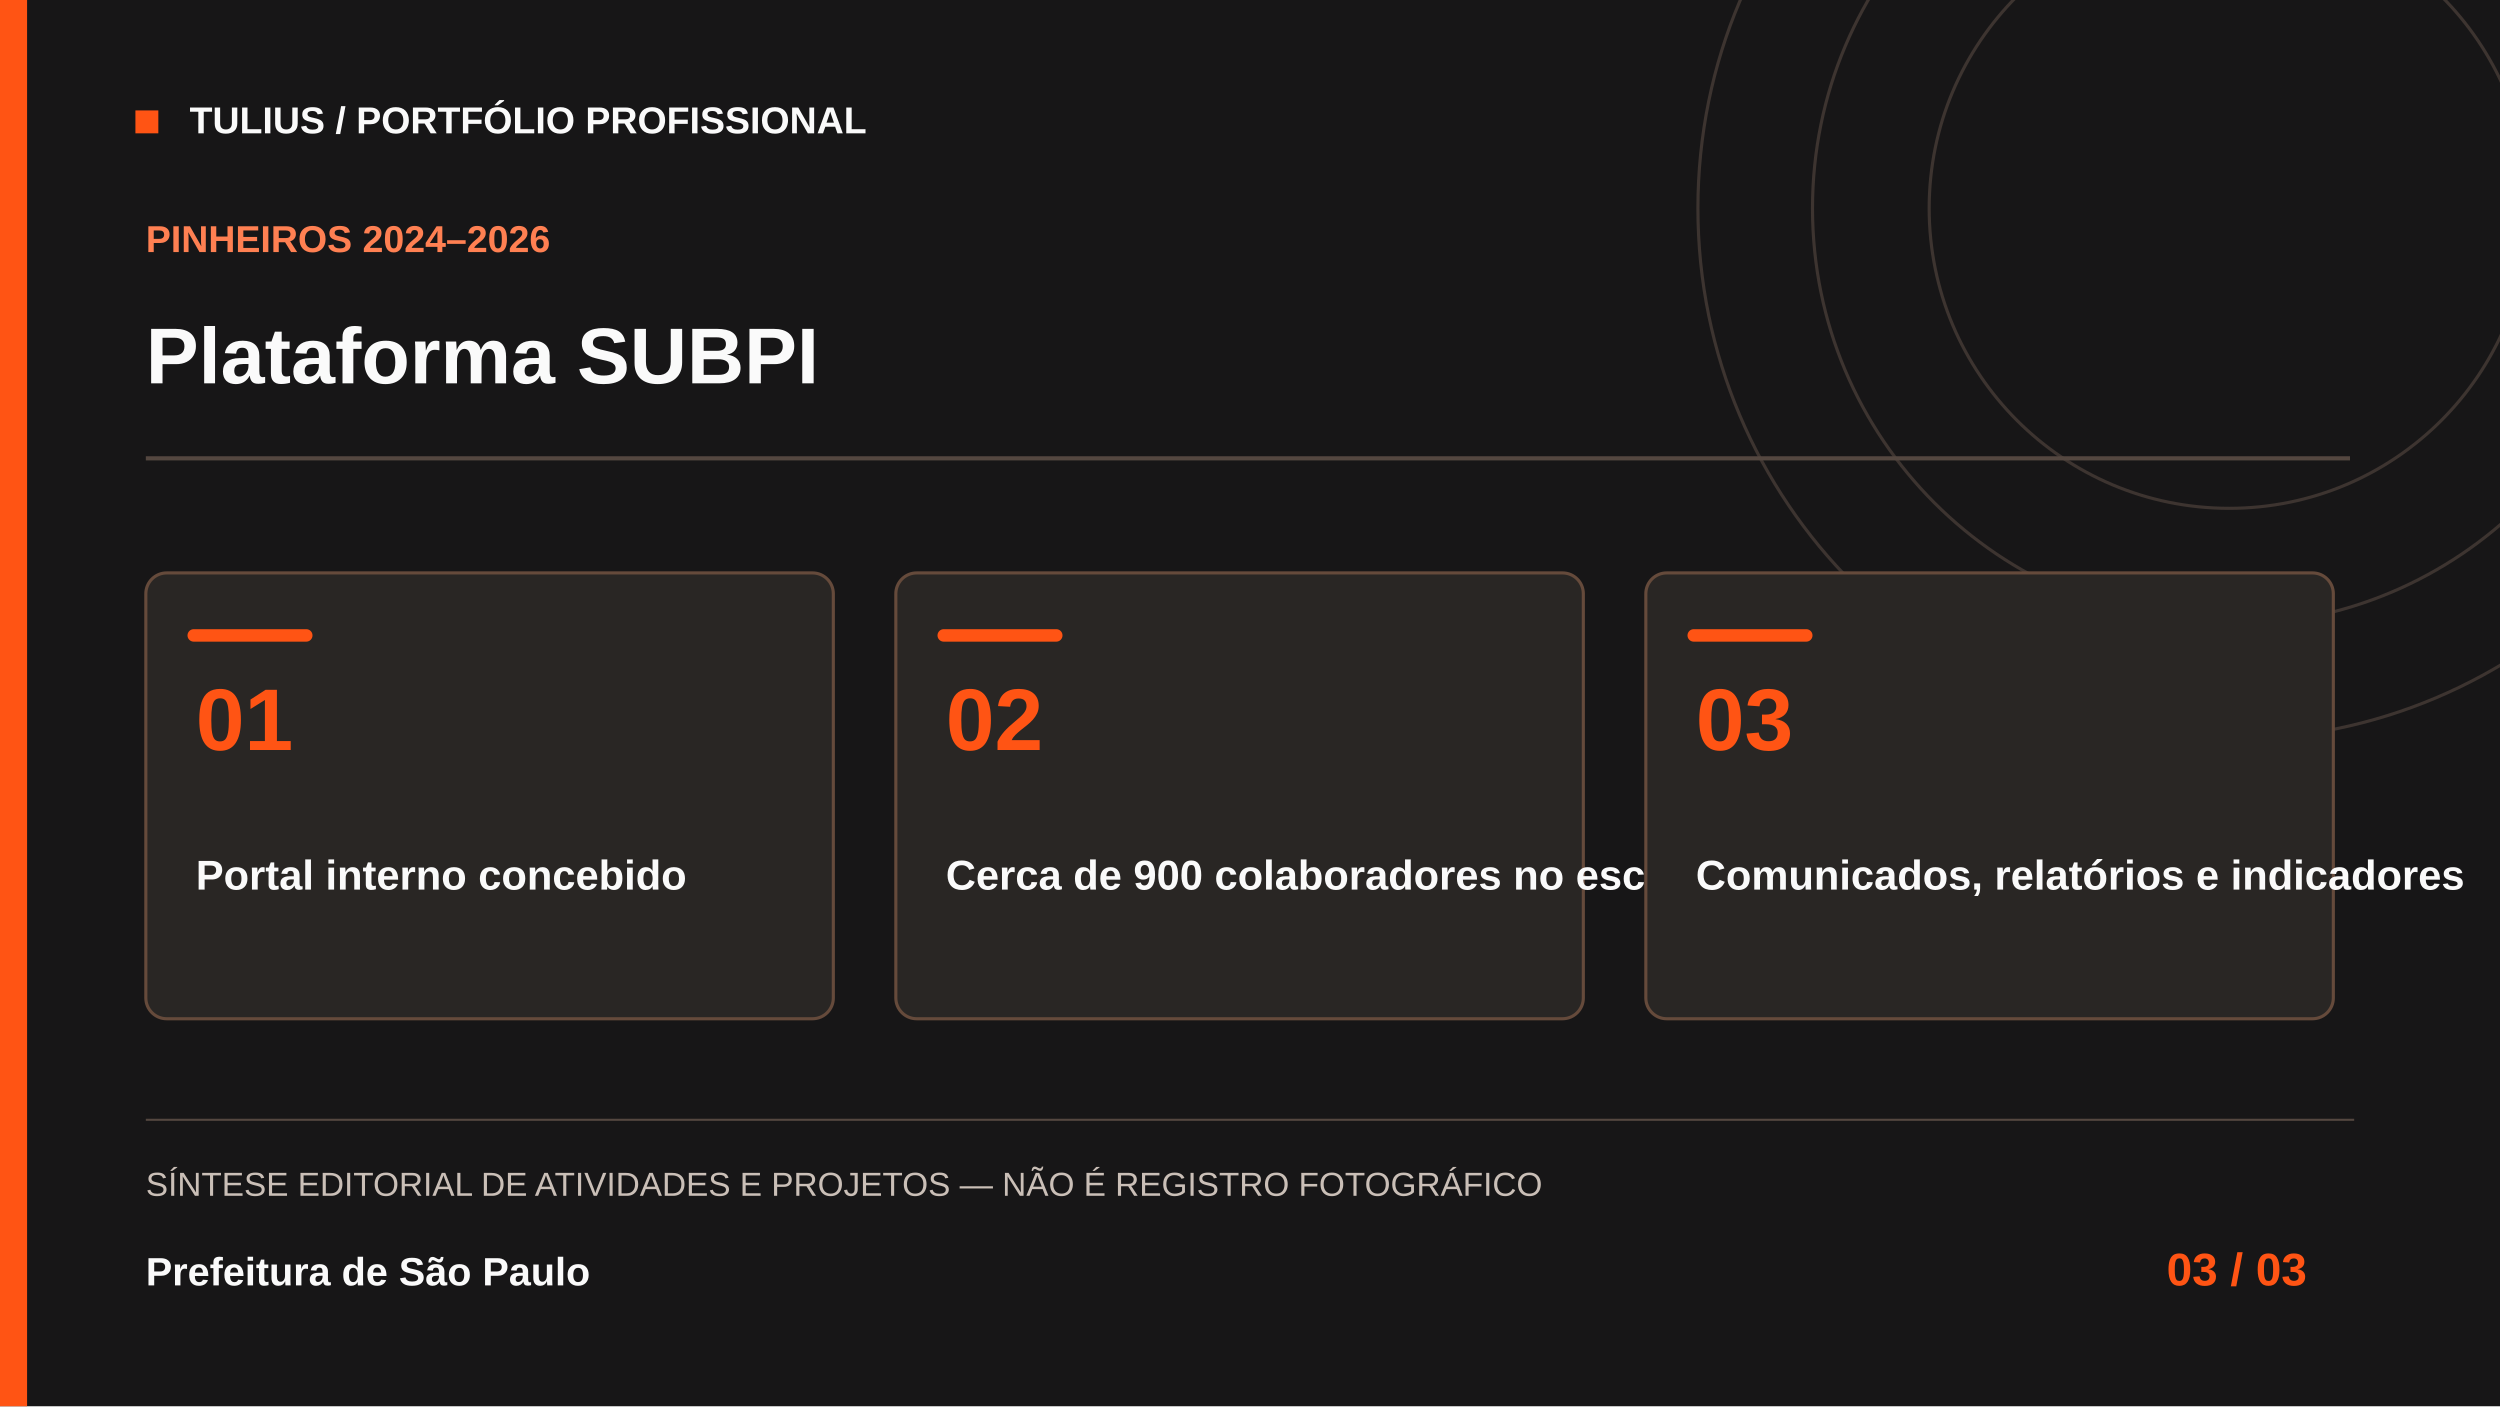
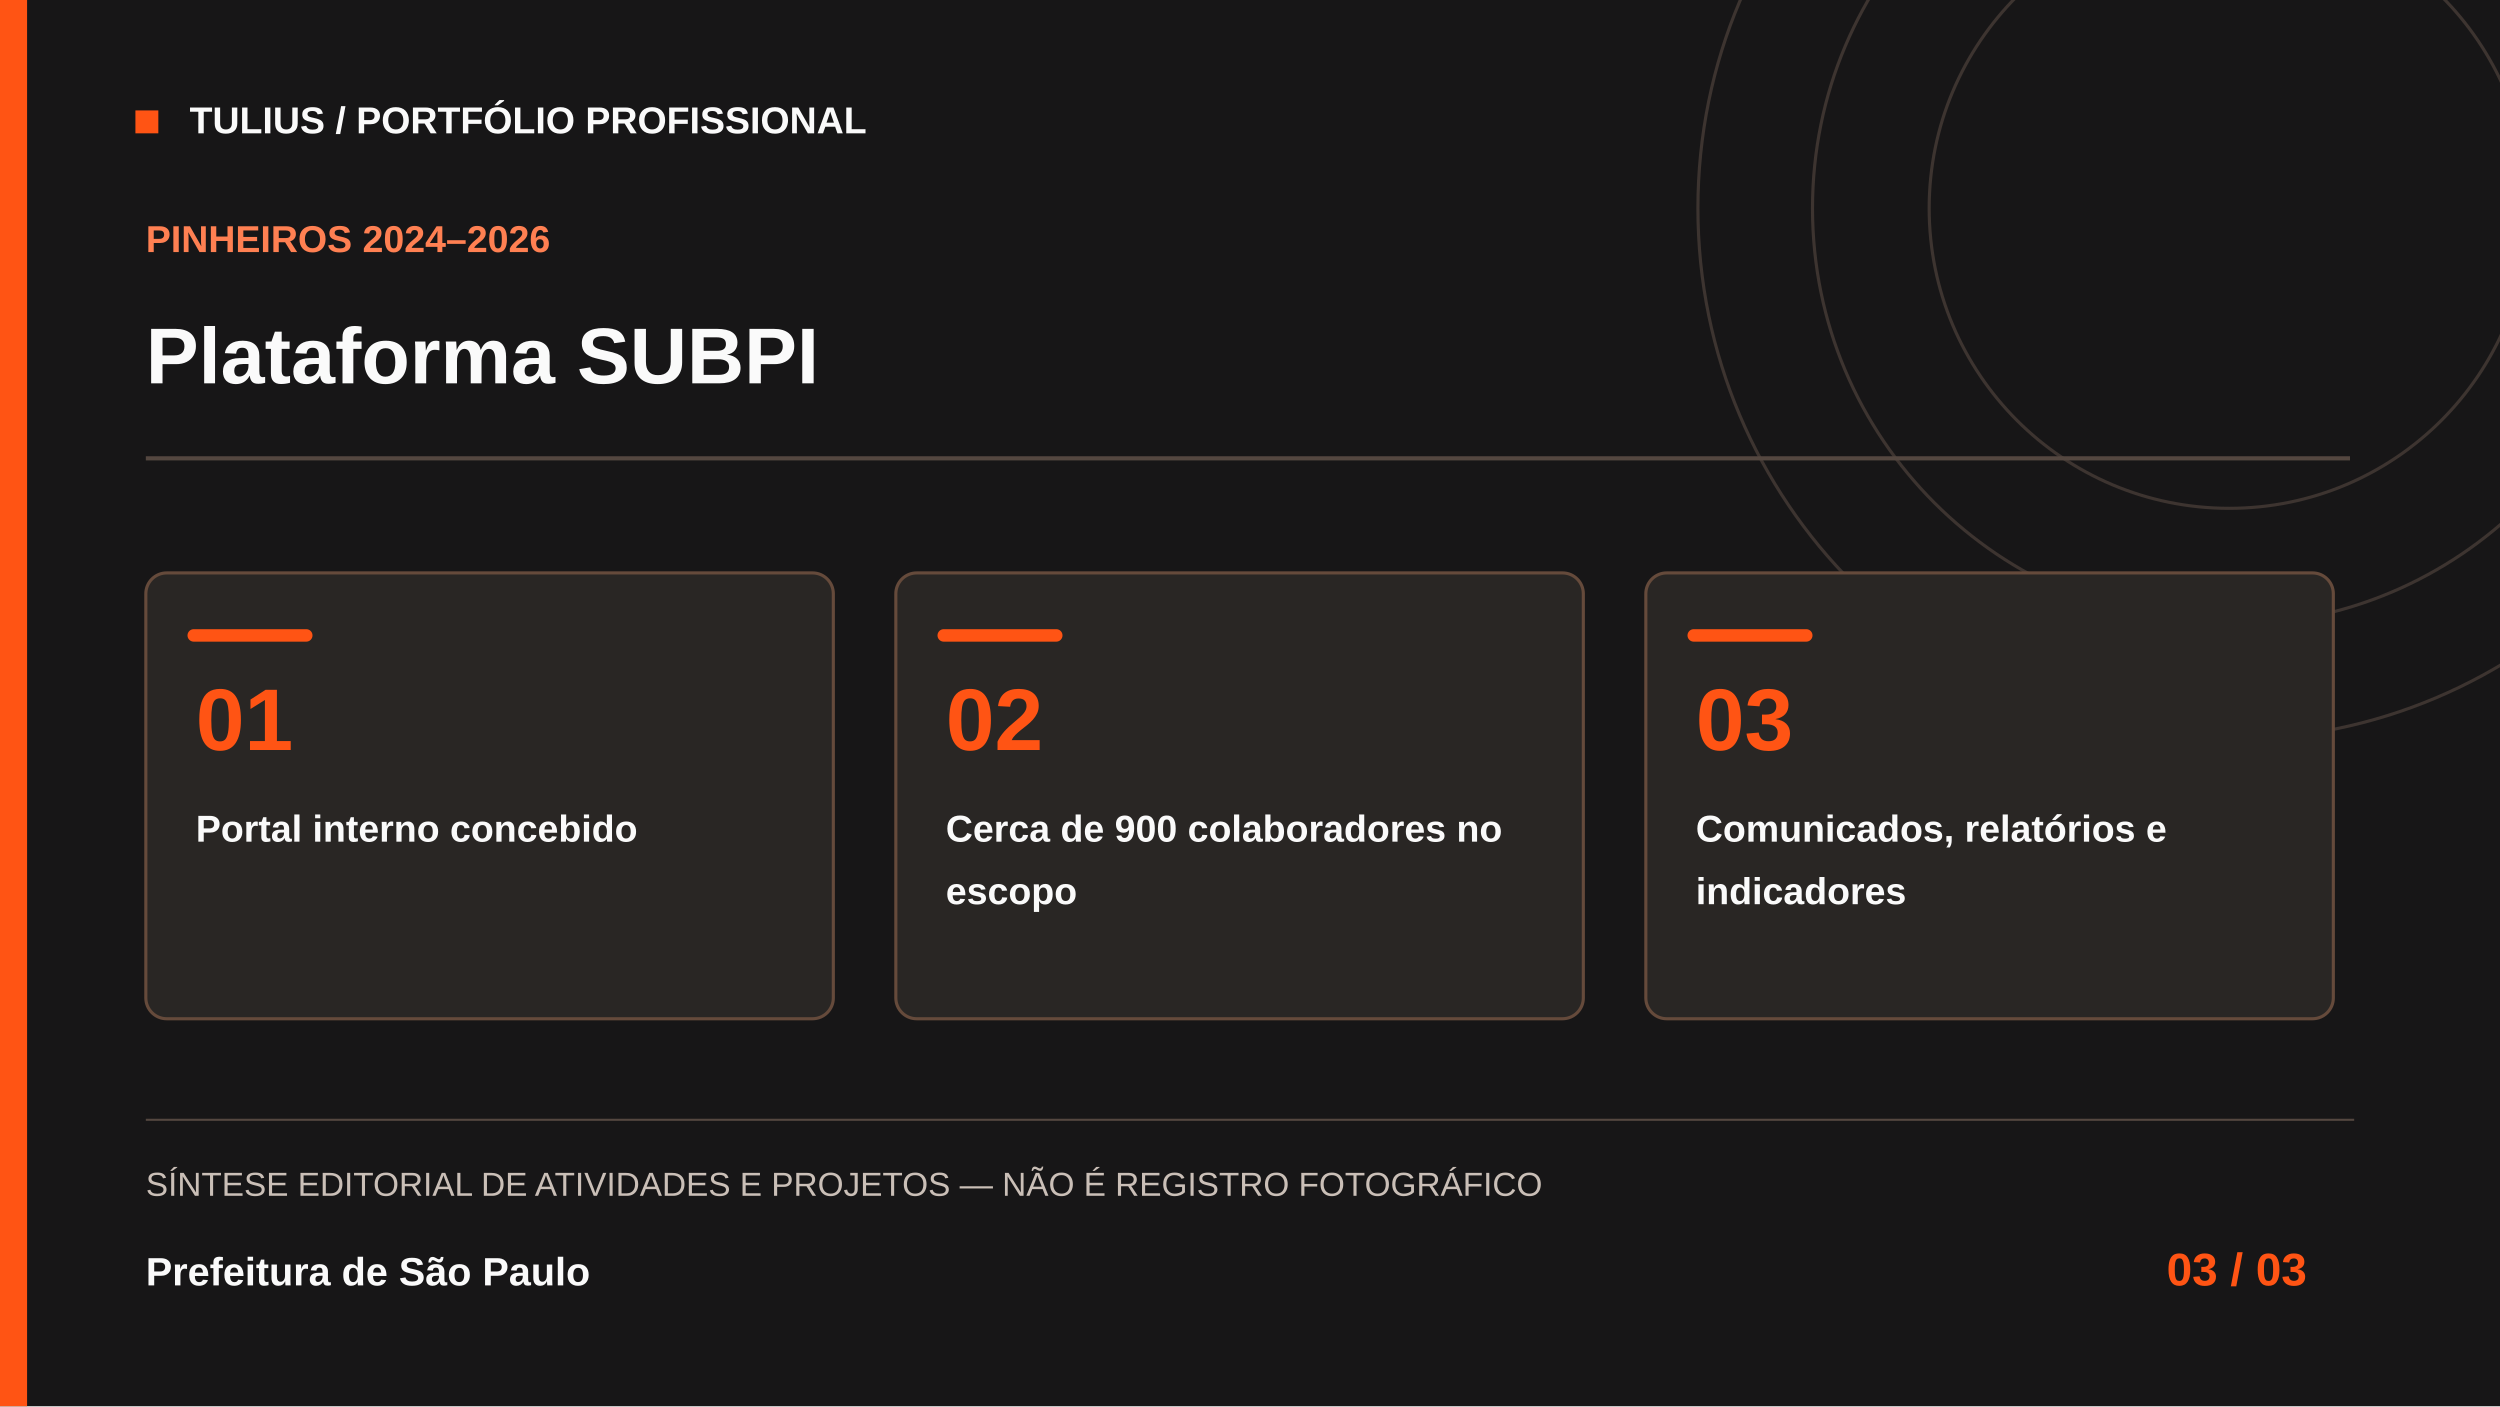
<svg xmlns="http://www.w3.org/2000/svg" width="1200" height="675" viewBox="0 0 1200 675" role="img" aria-labelledby="title desc">
  <rect width="1200" height="675" fill="#171617" />
  <rect x="0" y="0" width="13" height="675" fill="#FF5414" />
  <circle cx="1070" cy="100" r="255" fill="none" stroke="#3d3430" stroke-width="1.5" />
  <circle cx="1070" cy="100" r="200" fill="none" stroke="#3d3430" stroke-width="1.5" />
  <circle cx="1070" cy="100" r="144" fill="none" stroke="#3d3430" stroke-width="1.5" />
  <rect x="65" y="53" width="11" height="11" fill="#FF5414" />
  <text x="91" y="64" fill="#FAFAFA" font-family="Arial, Helvetica, sans-serif" font-size="18" font-weight="700">TULIUS  /  PORTFÓLIO PROFISSIONAL</text>
  <text x="70" y="121" fill="#FF8052" font-family="Arial, Helvetica, sans-serif" font-size="18" font-weight="700">PINHEIROS 2024–2026</text>
  <text x="70" y="184" fill="#FAFAFA" font-family="Arial, Helvetica, sans-serif" font-size="38" font-weight="700">Plataforma SUBPI</text>
  <line x1="70" y1="220" x2="1128" y2="220" stroke="#544740" stroke-width="2" />
  <g>
    <rect x="70" y="275" width="330" height="214" rx="10" fill="#292624" stroke="#654a3b" stroke-width="1.5" />
    <rect x="90" y="302" width="60" height="6" rx="3" fill="#FF5414" />
    <text x="94" y="360" fill="#FF5414" font-family="Arial, Helvetica, sans-serif" font-size="42" font-weight="700">01</text>
-     <text x="94" y="427" fill="#FAFAFA" font-family="Arial, Helvetica, sans-serif" font-size="20" font-weight="600">Portal interno concebido</text>
+     <text x="94" y="404" fill="#FAFAFA" font-family="Arial, Helvetica, sans-serif" font-size="18" font-weight="600">
+       <tspan x="94" dy="0">Portal interno concebido</tspan>
+     </text>
  </g>
  <g>
    <rect x="430" y="275" width="330" height="214" rx="10" fill="#292624" stroke="#654a3b" stroke-width="1.5" />
    <rect x="450" y="302" width="60" height="6" rx="3" fill="#FF5414" />
    <text x="454" y="360" fill="#FF5414" font-family="Arial, Helvetica, sans-serif" font-size="42" font-weight="700">02</text>
-     <text x="454" y="427" fill="#FAFAFA" font-family="Arial, Helvetica, sans-serif" font-size="20" font-weight="600">Cerca de 900 colaboradores no escopo</text>
+     <text x="454" y="404" fill="#FAFAFA" font-family="Arial, Helvetica, sans-serif" font-size="18" font-weight="600">
+       <tspan x="454" dy="0">Cerca de 900 colaboradores no</tspan>
+       <tspan x="454" dy="30">escopo</tspan>
+     </text>
  </g>
  <g>
    <rect x="790" y="275" width="330" height="214" rx="10" fill="#292624" stroke="#654a3b" stroke-width="1.5" />
    <rect x="810" y="302" width="60" height="6" rx="3" fill="#FF5414" />
    <text x="814" y="360" fill="#FF5414" font-family="Arial, Helvetica, sans-serif" font-size="42" font-weight="700">03</text>
-     <text x="814" y="427" fill="#FAFAFA" font-family="Arial, Helvetica, sans-serif" font-size="20" font-weight="600">Comunicados, relatórios e indicadores</text>
+     <text x="814" y="404" fill="#FAFAFA" font-family="Arial, Helvetica, sans-serif" font-size="18" font-weight="600">
+       <tspan x="814" dy="0">Comunicados, relatórios e</tspan>
+       <tspan x="814" dy="30">indicadores</tspan>
+     </text>
  </g>
  <rect x="70" y="537" width="1060" height="1" fill="#544740" />
  <text x="70" y="574" fill="#cabfb7" font-family="Arial, Helvetica, sans-serif" font-size="16" font-weight="500">SÍNTESE EDITORIAL DE ATIVIDADES E PROJETOS — NÃO É REGISTRO FOTOGRÁFICO</text>
  <text x="70" y="617" fill="#FAFAFA" font-family="Arial, Helvetica, sans-serif" font-size="19" font-weight="700">Prefeitura de São Paulo</text>
  <text x="1040" y="617" fill="#FF5414" font-family="Arial, Helvetica, sans-serif" font-size="22" font-weight="700">03 / 03</text>
</svg>
